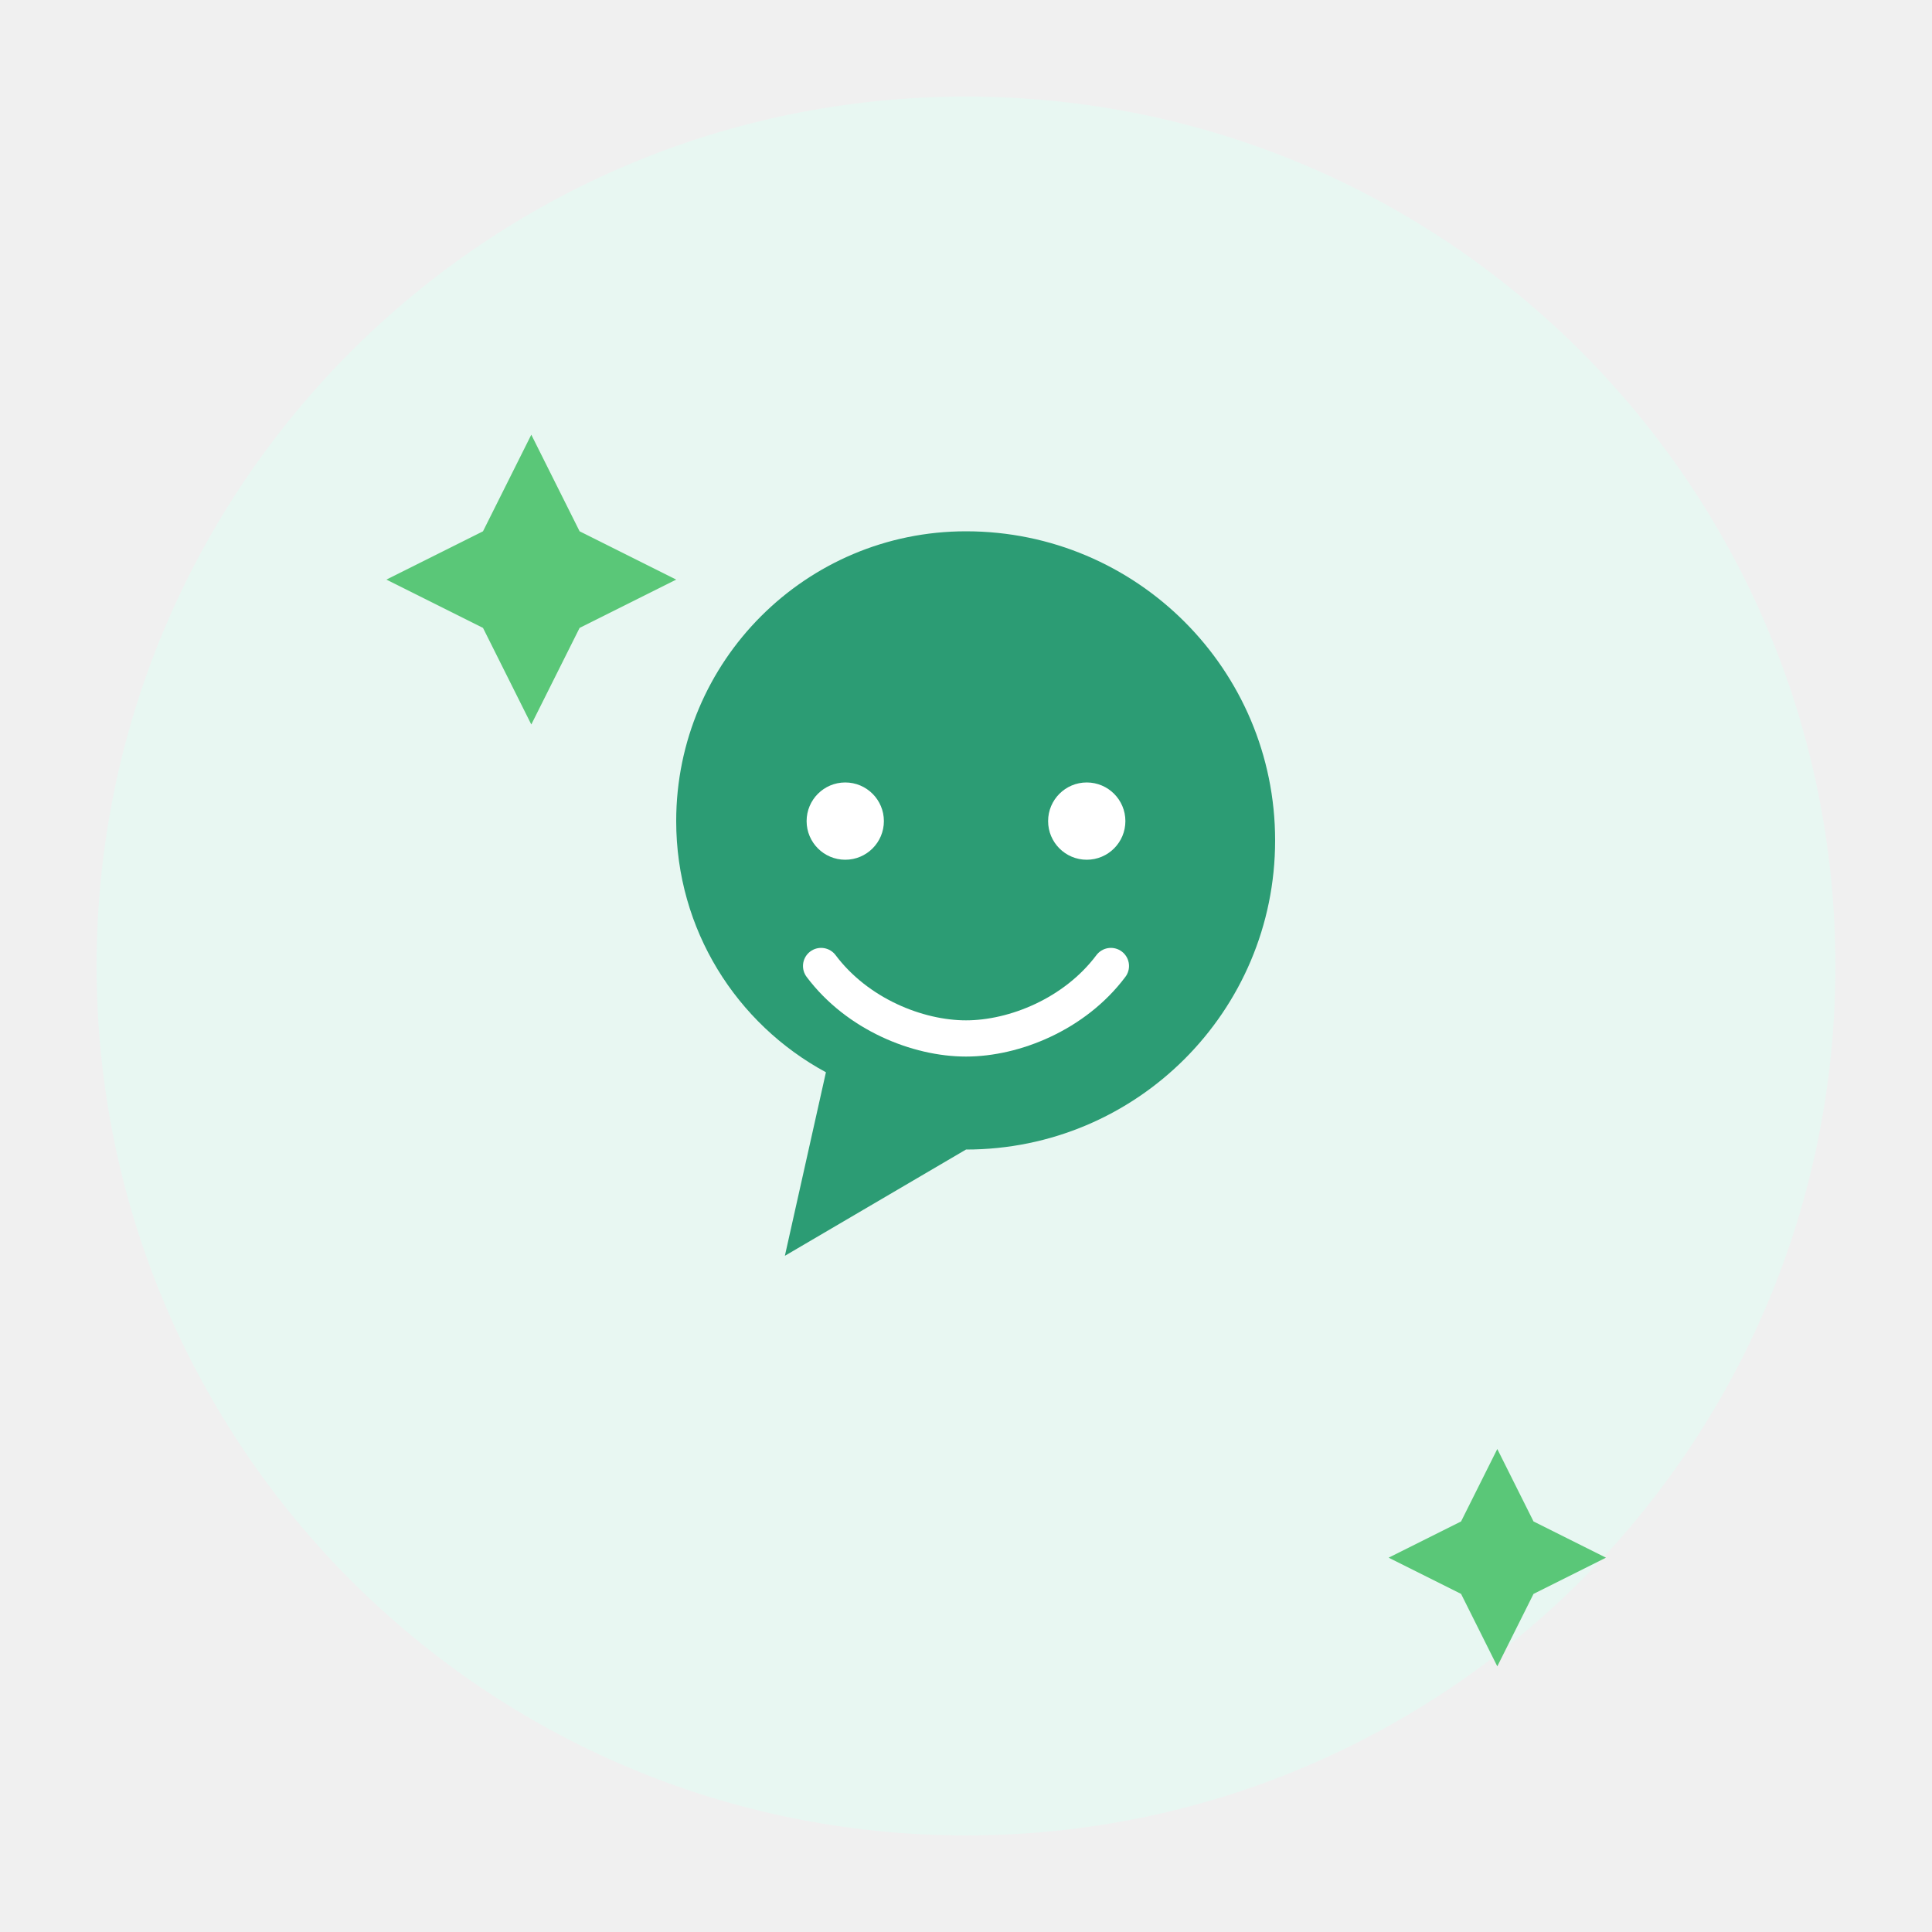
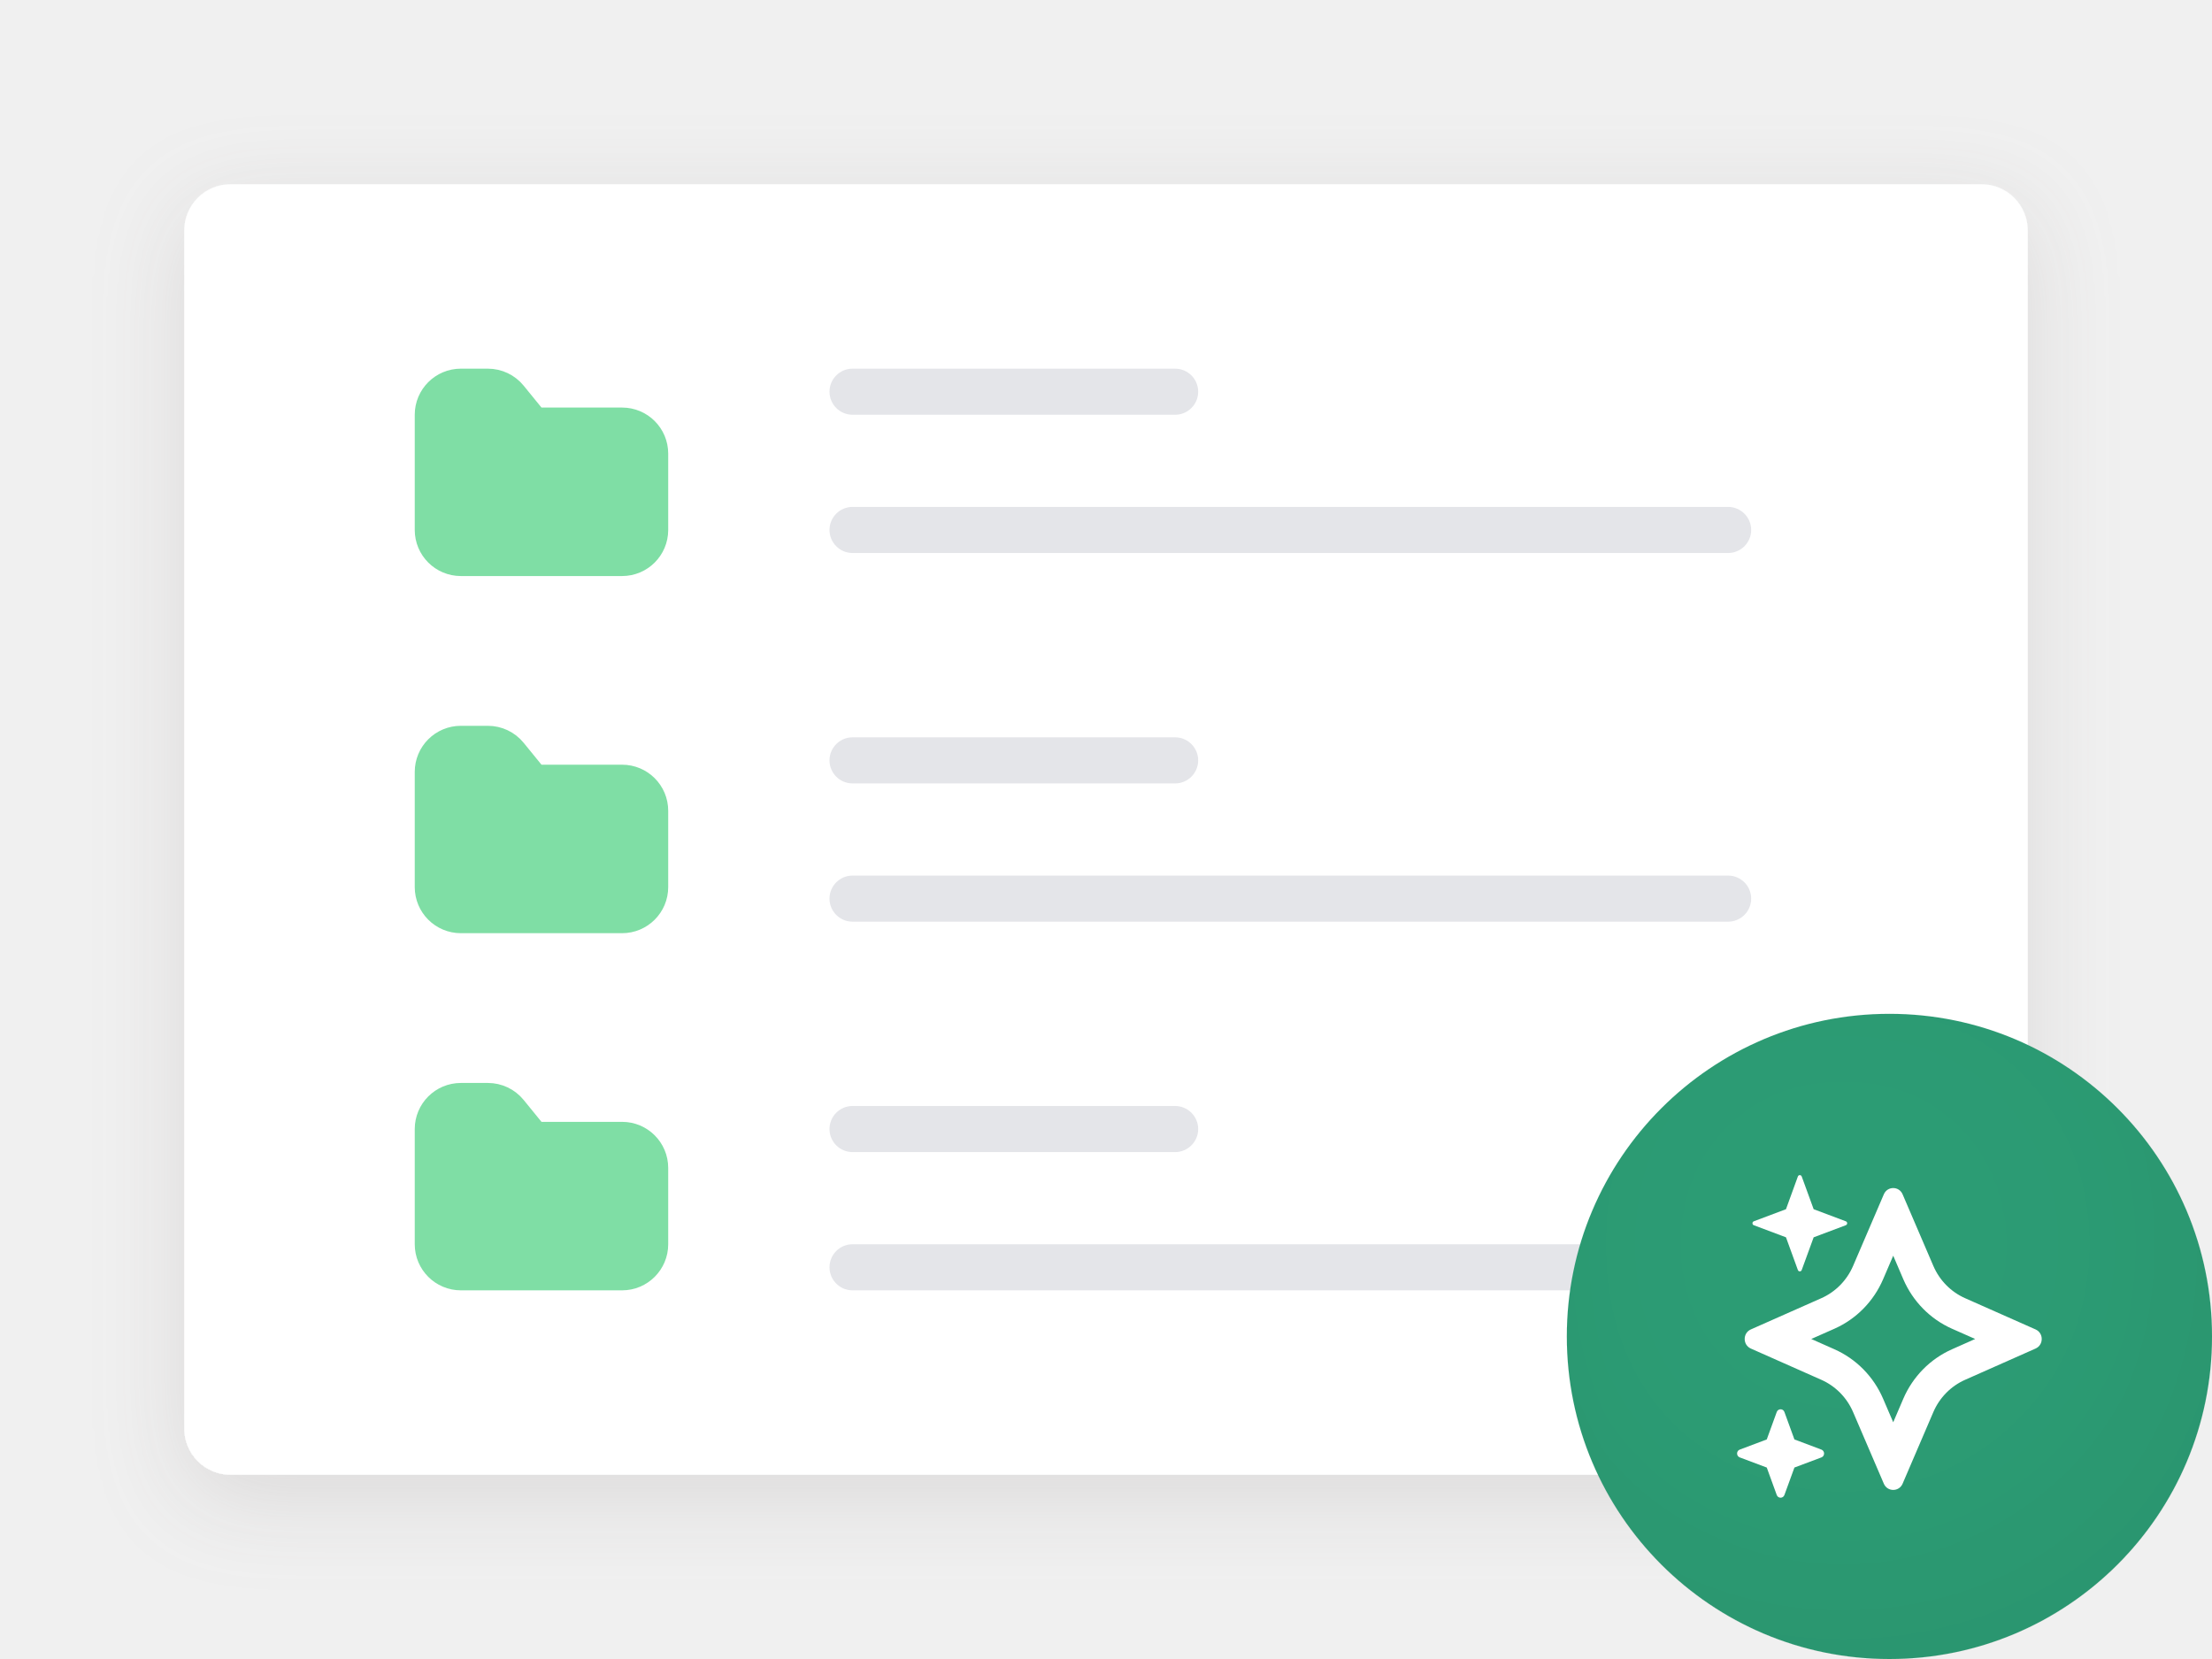
- <svg xmlns="http://www.w3.org/2000/svg" width="80" height="80" viewBox="0 0 80 80" fill="none">
-   <circle cx="40" cy="40" r="36" fill="#E8F7F2" />
-   <path d="M40 22a12 12 0 0 0-12 12c0 4.5 2.5 8.4 6.2 10.4l-1.7 7.6 7.5-4.4a12 12 0 1 0 0-25.6z" fill="#2C9C74" />
-   <circle cx="35" cy="34" r="1.6" fill="#fff" />
-   <circle cx="45" cy="34" r="1.6" fill="#fff" />
-   <path d="M34 40c1.5 2 4 3 6 3s4.5-1 6-3" stroke="#fff" stroke-width="1.5" stroke-linecap="round" fill="none" />
-   <path d="M22 18l2 4 4 2-4 2-2 4-2-4-4-2 4-2 2-4z" fill="#5AC778" />
-   <path d="M62 60l1.5 3 3 1.5-3 1.5-1.5 3-1.5-3-3-1.5 3-1.5 1.5-3z" fill="#5AC778" />
+ <svg xmlns="http://www.w3.org/2000/svg" width="96" height="72" viewBox="0 0 96 72" fill="none">
+   <g filter="url(#filter0_d_36084_57503)">
+     <rect x="8" y="8" width="80" height="56" rx="2" fill="white" />
+     <path opacity="0.4" fill-rule="evenodd" clip-rule="evenodd" d="M37 16C36.448 16 36 16.448 36 17C36 17.552 36.448 18 37 18H51C51.552 18 52 17.552 52 17C52 16.448 51.552 16 51 16H37ZM37 22C36.448 22 36 22.448 36 23C36 23.552 36.448 24 37 24H75C75.552 24 76 23.552 76 23C76 22.448 75.552 22 75 22H37ZM36 33C36 32.448 36.448 32 37 32H51C51.552 32 52 32.448 52 33C52 33.552 51.552 34 51 34H37C36.448 34 36 33.552 36 33ZM37 38C36.448 38 36 38.448 36 39C36 39.552 36.448 40 37 40H75C75.552 40 76 39.552 76 39C76 38.448 75.552 38 75 38H37ZM36 49C36 48.448 36.448 48 37 48H51C51.552 48 52 48.448 52 49C52 49.552 51.552 50 51 50H37C36.448 50 36 49.552 36 49ZM37 54C36.448 54 36 54.448 36 55C36 55.552 36.448 56 37 56H75C75.552 56 76 55.552 76 55C76 54.448 75.552 54 75 54H37Z" fill="#BBBDC8" />
+     <path d="M20 17H21.175C21.475 17 21.76 17.135 21.95 17.368L22.725 18.319L23.024 18.688H27C27.552 18.688 28 19.135 28 19.688V23C28 23.552 27.552 24 27 24H20C19.448 24 19 23.552 19 23V18C19 17.448 19.448 17 20 17Z" fill="#7FDEA5" stroke="#7FDEA5" stroke-width="2" />
+     <path d="M20 32.5H21.175C21.475 32.5 21.76 32.635 21.95 32.868L22.725 33.819L23.024 34.188H27C27.552 34.188 28 34.635 28 35.188V38.5C28 39.052 27.552 39.5 27 39.5H20C19.448 39.5 19 39.052 19 38.5V33.5C19 32.948 19.448 32.5 20 32.5Z" fill="#7FDEA5" stroke="#7FDEA5" stroke-width="2" />
+     <path d="M20 48H21.175C21.475 48 21.76 48.135 21.95 48.368L22.725 49.319L23.024 49.688H27C27.552 49.688 28 50.135 28 50.688V54C28 54.552 27.552 55 27 55H20C19.448 55 19 54.552 19 54V49C19 48.448 19.448 48 20 48Z" fill="#7FDEA5" stroke="#7FDEA5" stroke-width="2" />
+   </g>
+   <g filter="url(#filter1_i_36084_57503)">
+     <circle cx="82" cy="58" r="14" fill="#2C9C74" />
+   </g>
+   <path fill-rule="evenodd" clip-rule="evenodd" d="M77.11 61.28C77.168 61.123 77.386 61.123 77.443 61.28L77.877 62.471L79.049 62.912C79.203 62.971 79.204 63.193 79.049 63.251L77.877 63.691L77.443 64.882C77.386 65.039 77.168 65.039 77.11 64.882L76.677 63.691L75.505 63.251C75.35 63.193 75.35 62.97 75.505 62.912L76.677 62.471L77.11 61.28ZM81.758 51.832C81.913 51.471 82.417 51.471 82.572 51.832L83.907 54.941C84.176 55.567 84.669 56.068 85.285 56.341L88.344 57.697C88.699 57.855 88.699 58.368 88.344 58.526L85.285 59.883C84.669 60.156 84.176 60.656 83.907 61.282L82.572 64.392C82.417 64.752 81.913 64.752 81.758 64.392L80.423 61.282C80.154 60.656 79.661 60.156 79.045 59.883L75.985 58.526C75.63 58.367 75.63 57.855 75.985 57.697L79.045 56.341C79.661 56.068 80.154 55.567 80.423 54.941L81.758 51.832ZM81.726 55.519C81.314 56.479 80.559 57.247 79.614 57.666L78.608 58.111L79.614 58.558C80.559 58.977 81.314 59.744 81.726 60.704L82.165 61.726L82.603 60.704C83.016 59.744 83.771 58.977 84.716 58.558L85.722 58.111L84.716 57.666C83.77 57.247 83.016 56.479 82.603 55.519L82.165 54.497L81.726 55.519ZM78.027 51.059C78.056 50.98 78.165 50.98 78.194 51.059L78.712 52.479L80.108 53.004C80.186 53.033 80.186 53.145 80.108 53.174L78.712 53.699L78.194 55.118C78.166 55.197 78.056 55.197 78.027 55.118L77.511 53.699L76.114 53.174C76.037 53.145 76.037 53.033 76.114 53.004L77.511 52.479L78.027 51.059Z" fill="white" />
+   <defs>
+     <filter id="filter0_d_36084_57503" x="4" y="5" width="88" height="64" filterUnits="userSpaceOnUse" color-interpolation-filters="sRGB">
+       <feFlood flood-opacity="0" result="BackgroundImageFix" />
+       <feColorMatrix in="SourceAlpha" type="matrix" values="0 0 0 0 0 0 0 0 0 0 0 0 0 0 0 0 0 0 127 0" result="hardAlpha" />
+       <feOffset dy="1" />
+       <feGaussianBlur stdDeviation="2" />
+       <feComposite in2="hardAlpha" operator="out" />
+       <feColorMatrix type="matrix" values="0 0 0 0 0.436 0 0 0 0 0.392 0 0 0 0 0.392 0 0 0 0.16 0" />
+       <feBlend mode="normal" in2="BackgroundImageFix" result="effect1_dropShadow_36084_57503" />
+       <feBlend mode="normal" in="SourceGraphic" in2="effect1_dropShadow_36084_57503" result="shape" />
+     </filter>
+     <filter id="filter1_i_36084_57503" x="66" y="40" width="30" height="32" filterUnits="userSpaceOnUse" color-interpolation-filters="sRGB">
+       <feFlood flood-opacity="0" result="BackgroundImageFix" />
+       <feBlend mode="normal" in="SourceGraphic" in2="BackgroundImageFix" result="shape" />
+       <feColorMatrix in="SourceAlpha" type="matrix" values="0 0 0 0 0 0 0 0 0 0 0 0 0 0 0 0 0 0 127 0" result="hardAlpha" />
+       <feOffset dx="-2" dy="-4" />
+       <feGaussianBlur stdDeviation="4" />
+       <feComposite in2="hardAlpha" operator="arithmetic" k2="-1" k3="1" />
+       <feColorMatrix type="matrix" values="0 0 0 0 0 0 0 0 0 0 0 0 0 0 0 0 0 0 0.04 0" />
+       <feBlend mode="normal" in2="shape" result="effect1_innerShadow_36084_57503" />
+     </filter>
+   </defs>
</svg>
